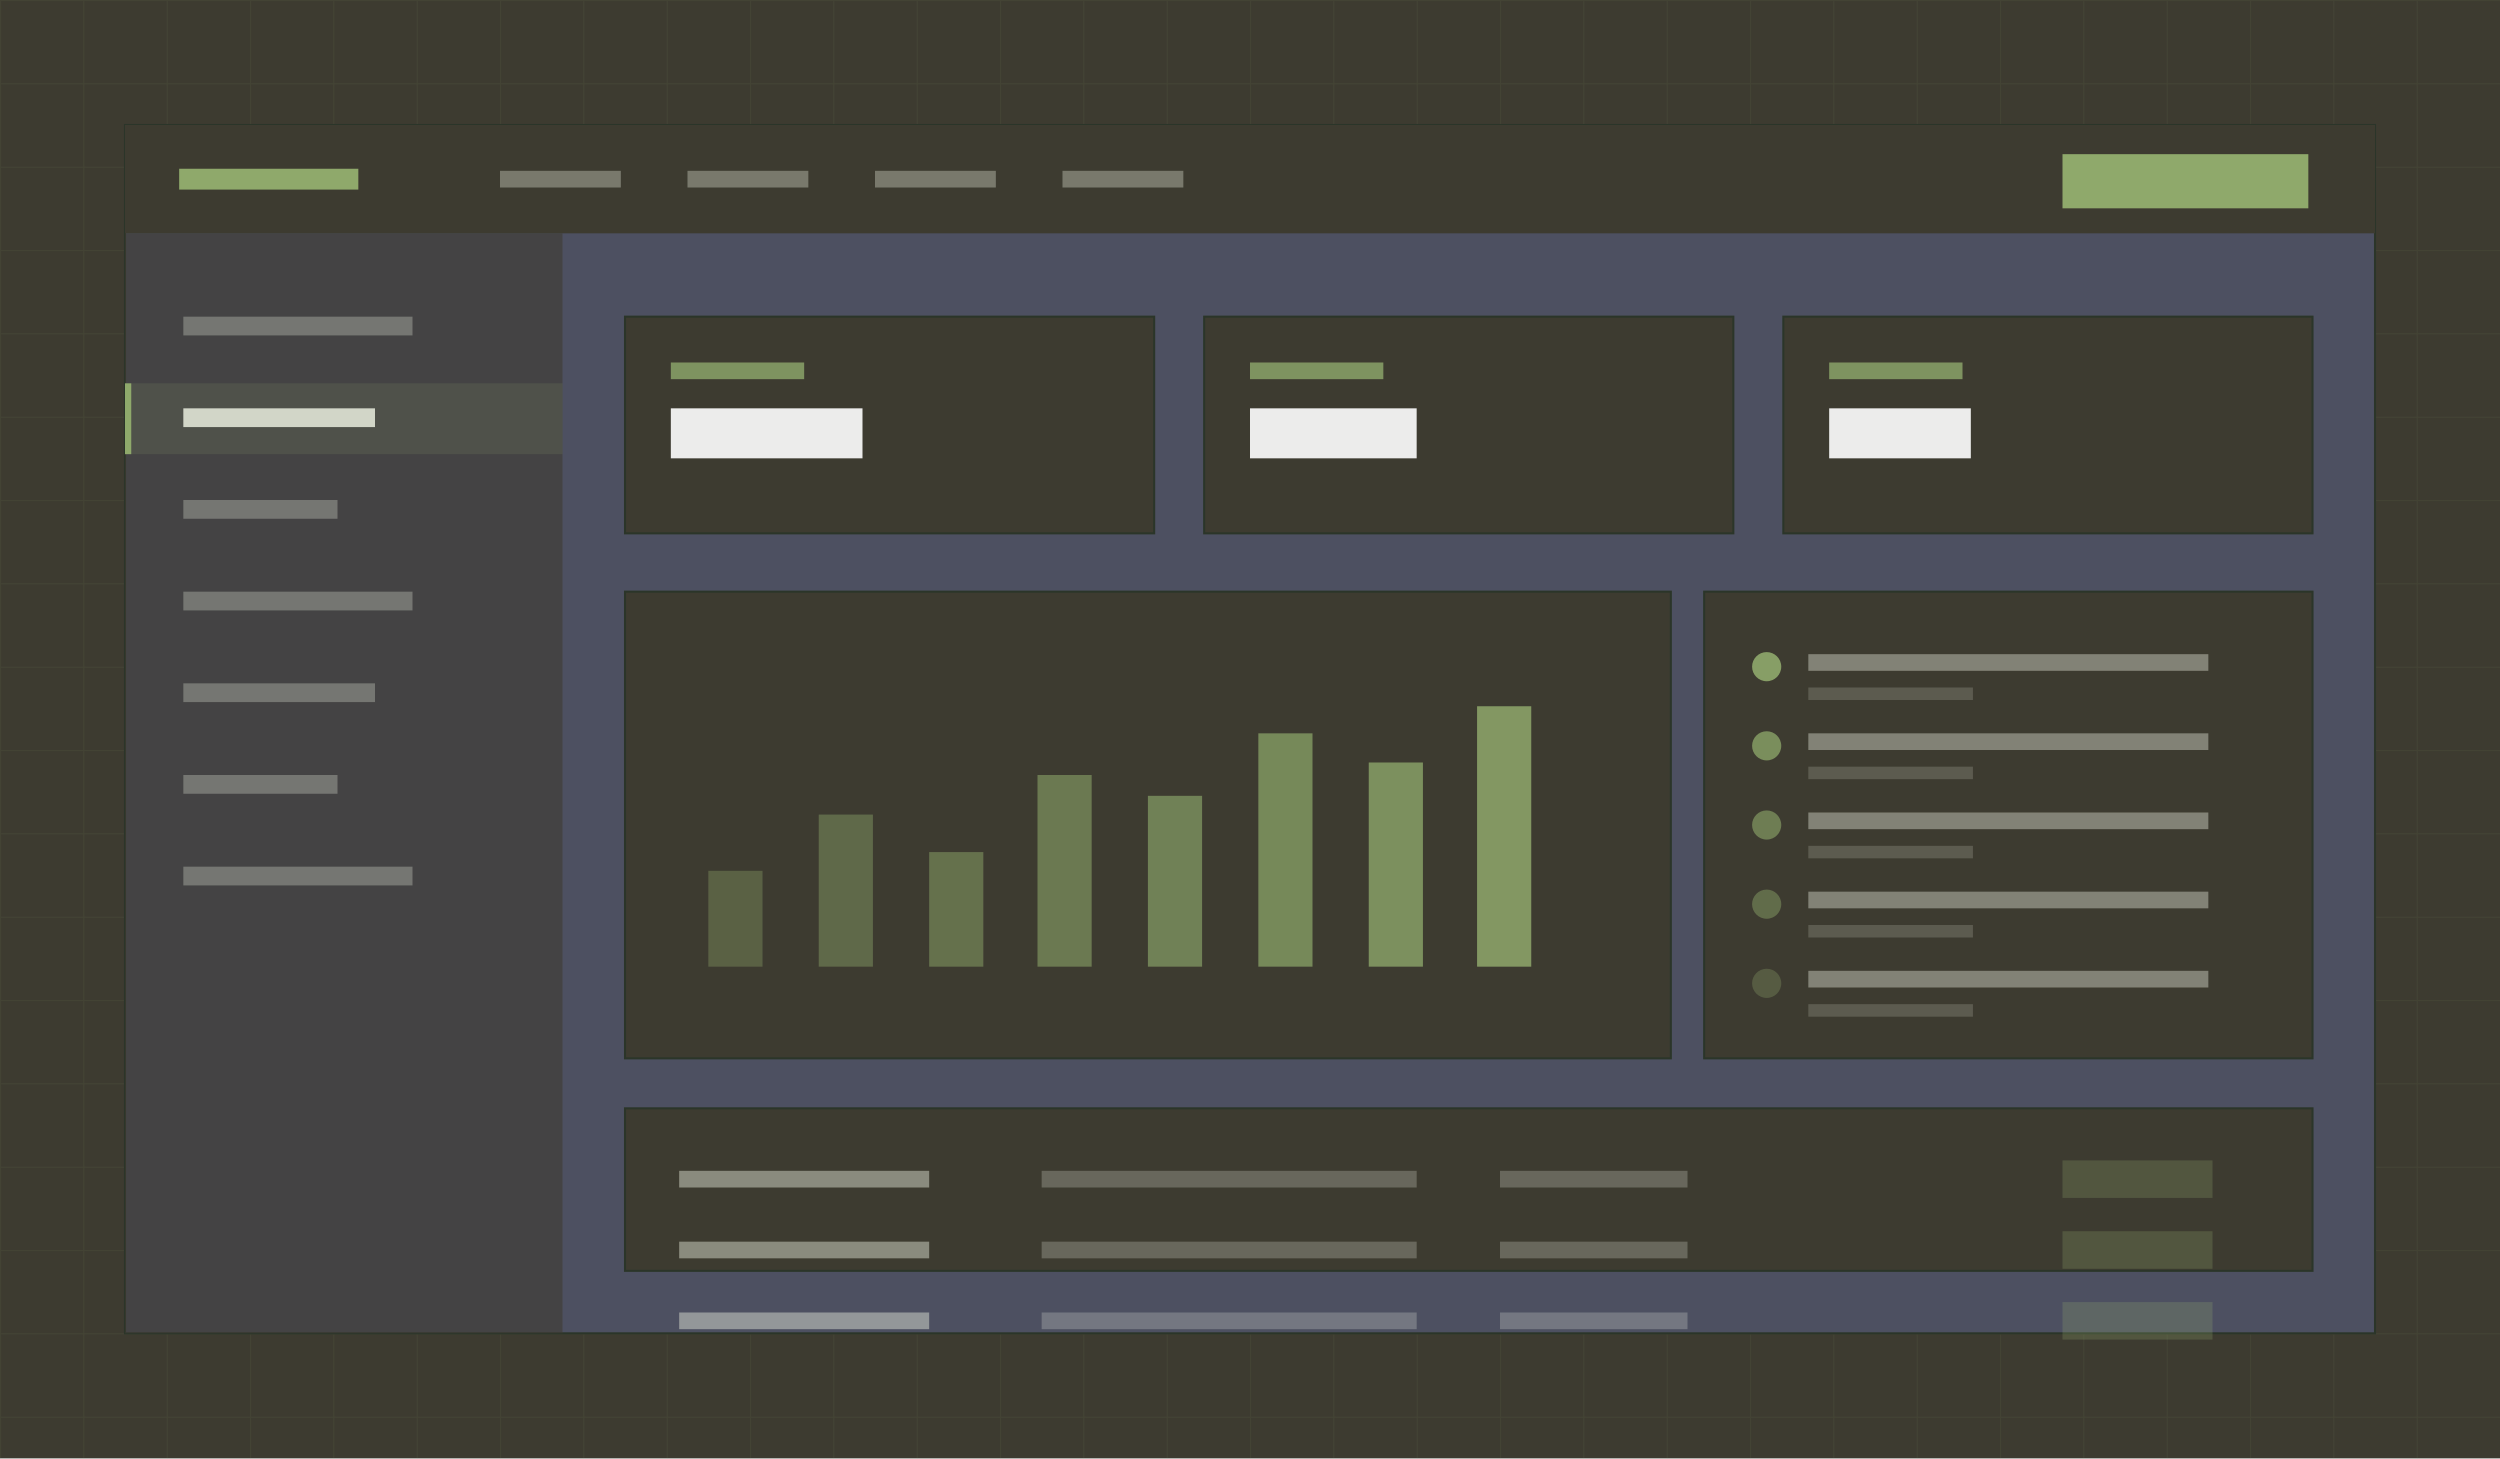
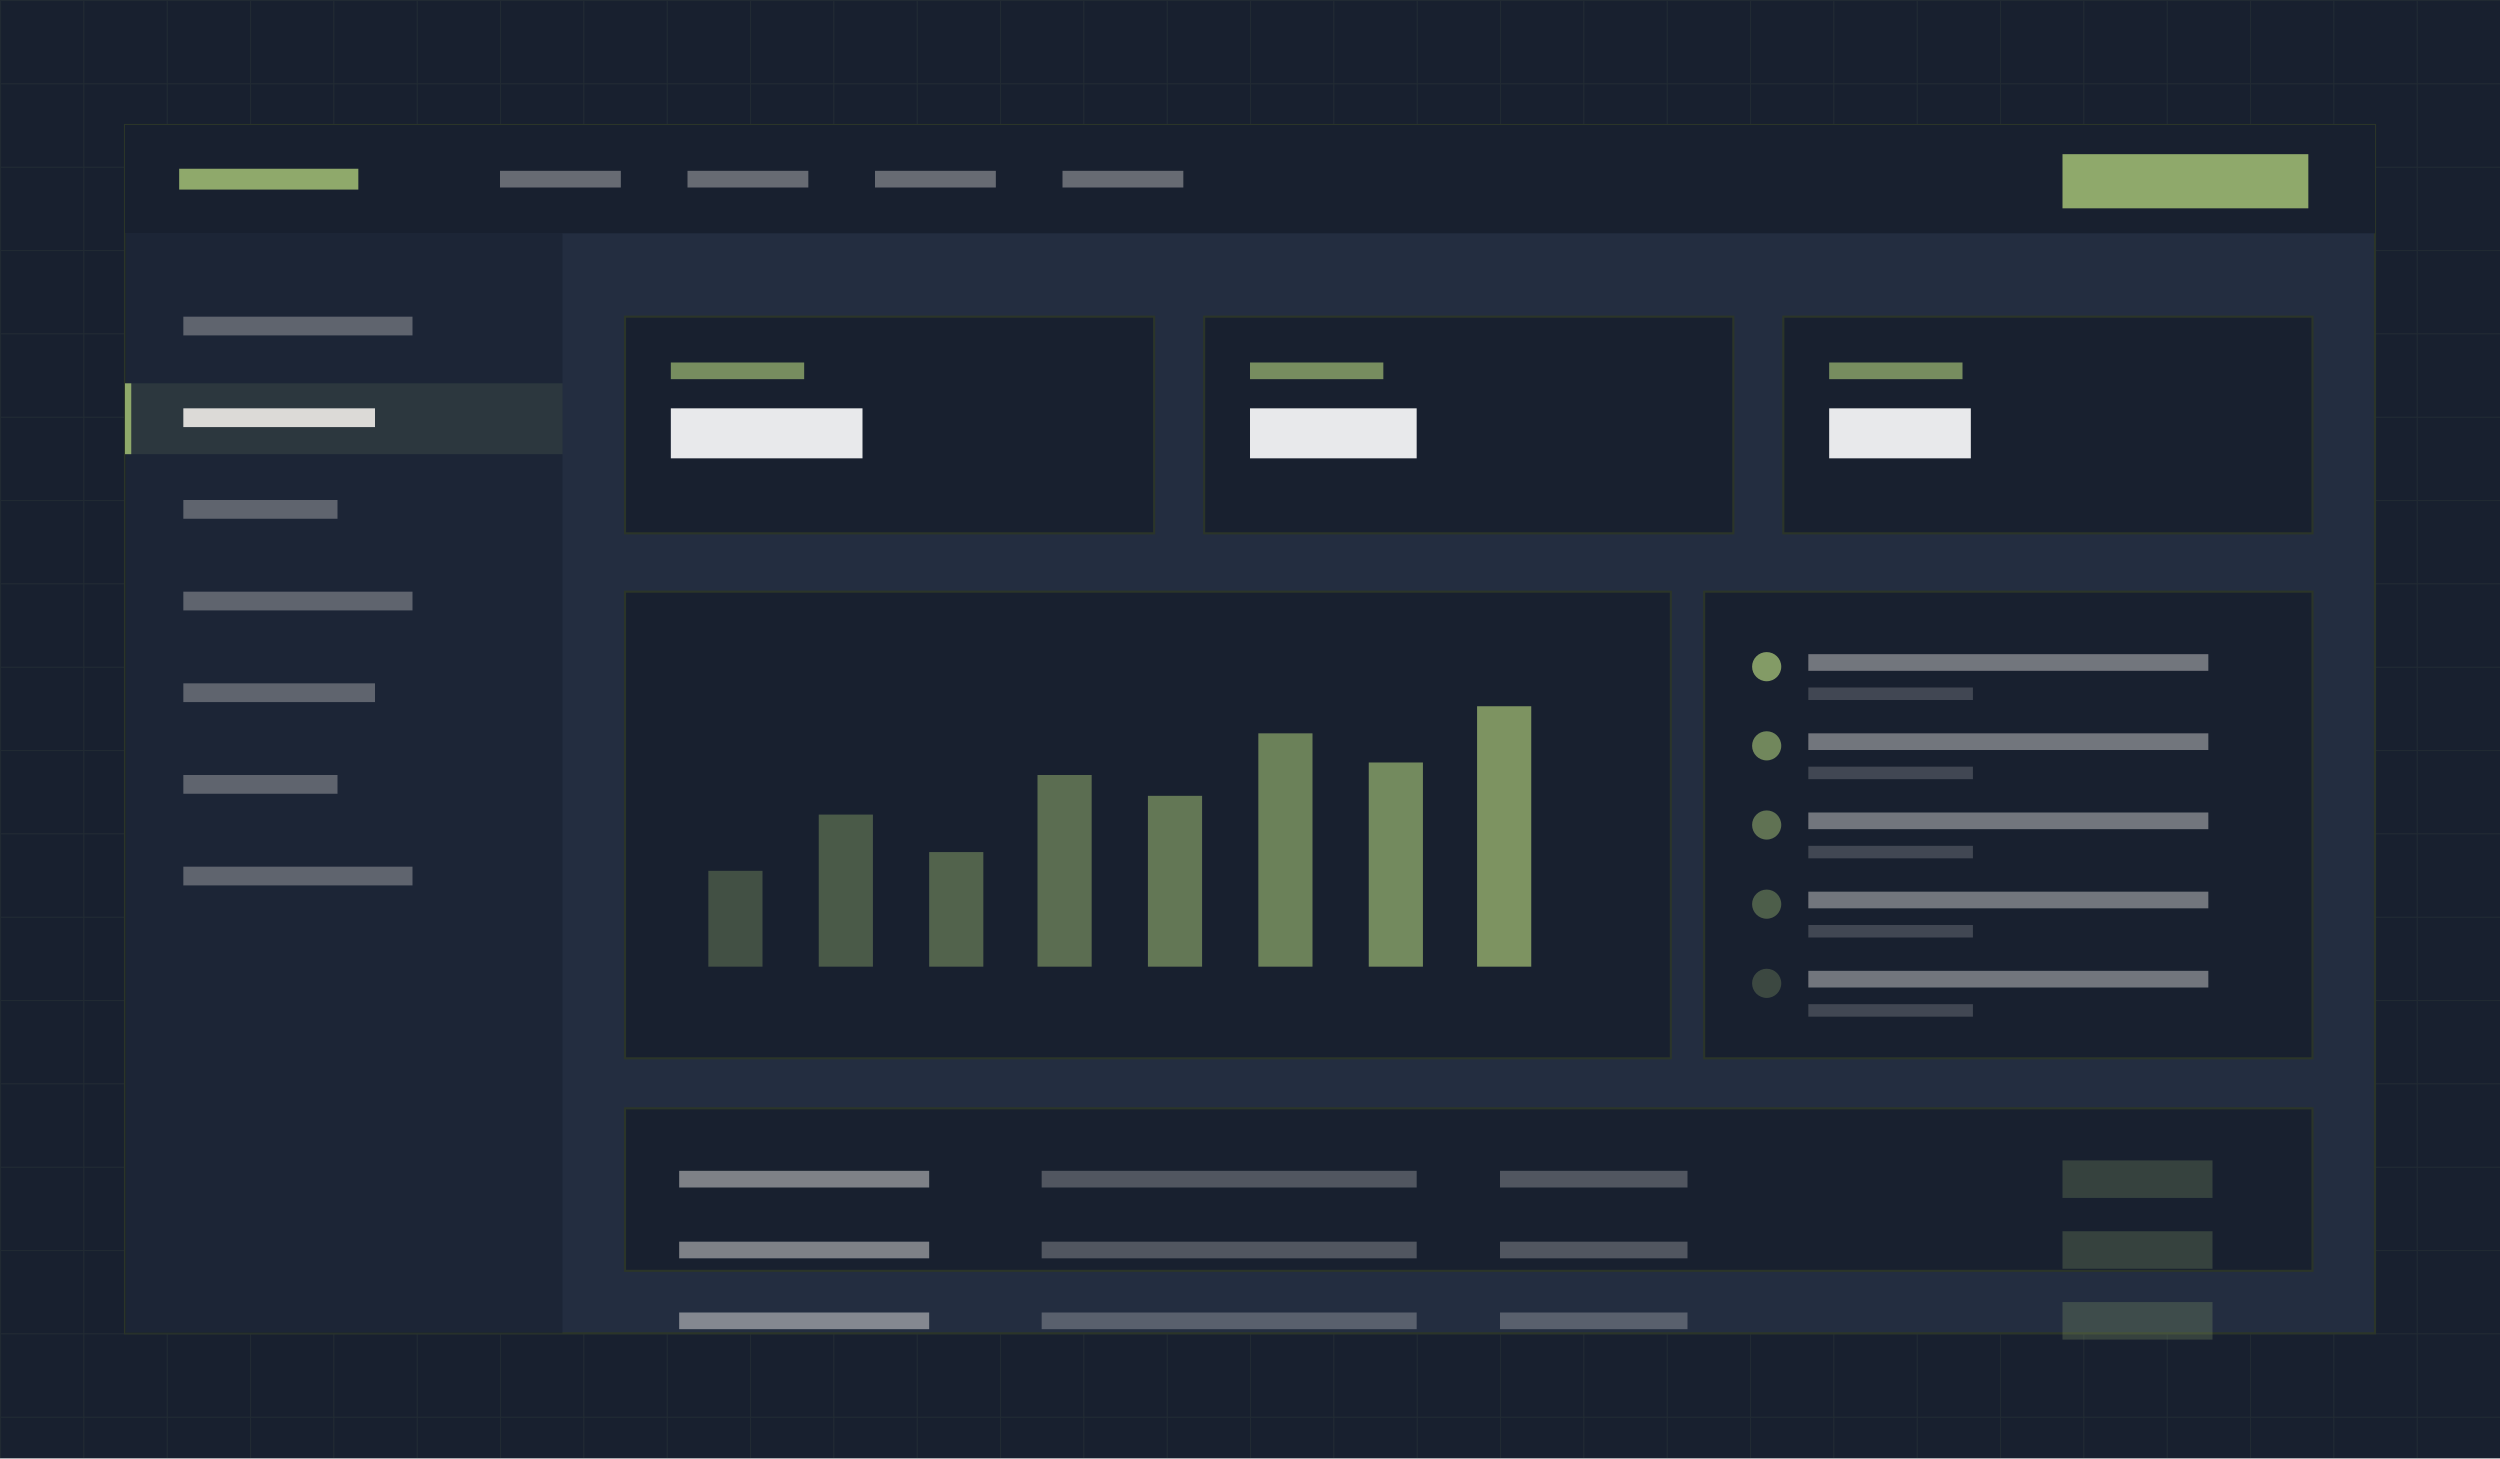
<svg xmlns="http://www.w3.org/2000/svg" viewBox="0 0 1200 700" width="1200" height="700" role="img" aria-label="TALLGRASS LANDSCAPE CO. — interface layout">
-   <rect width="1200" height="700" fill="#3D3B30" />
+   <rect width="1200" height="700" fill="#18202f" />
  <defs>
    <pattern id="g40" width="40" height="40" patternUnits="userSpaceOnUse">
      <path d="M 40 0 L 0 0 0 40" fill="none" stroke="#8fa96b" stroke-width="1" />
    </pattern>
  </defs>
  <rect width="1200" height="700" fill="url(#g40)" opacity="0.08" />
-   <rect x="60" y="60" width="1080" height="580" fill="#4D5061" stroke="#2b3529" />
-   <rect x="60" y="60" width="1080" height="52" fill="#3D3B30" />
+   <rect x="60" y="60" width="1080" height="580" fill="#232d40" stroke="#2b3529" />
+   <rect x="60" y="60" width="1080" height="52" fill="#18202f" />
  <rect x="86" y="81" width="86" height="10" fill="#8fa96b" />
-   <rect x="240" y="82" width="58" height="8" fill="#E9EDDE" opacity="0.35" />
-   <rect x="330" y="82" width="58" height="8" fill="#E9EDDE" opacity="0.35" />
-   <rect x="420" y="82" width="58" height="8" fill="#E9EDDE" opacity="0.35" />
-   <rect x="510" y="82" width="58" height="8" fill="#E9EDDE" opacity="0.35" />
+   <rect x="240" y="82" width="58" height="8" fill="#faf7f2" opacity="0.35" />
+   <rect x="330" y="82" width="58" height="8" fill="#faf7f2" opacity="0.35" />
+   <rect x="420" y="82" width="58" height="8" fill="#faf7f2" opacity="0.35" />
+   <rect x="510" y="82" width="58" height="8" fill="#faf7f2" opacity="0.35" />
  <rect x="990" y="74" width="118" height="26" fill="#8fa96b" />
-   <rect x="60" y="112" width="210" height="528" fill="#3D3B30" opacity="0.6" />
-   <rect x="88" y="152" width="110" height="9" fill="#E9EDDE" opacity="0.3" />
+   <rect x="60" y="112" width="210" height="528" fill="#18202f" opacity="0.6" />
+   <rect x="88" y="152" width="110" height="9" fill="#faf7f2" opacity="0.3" />
  <rect x="60" y="184" width="210" height="34" fill="#8fa96b" opacity="0.14" />
  <rect x="60" y="184" width="3" height="34" fill="#8fa96b" />
-   <rect x="88" y="196" width="92" height="9" fill="#E9EDDE" opacity="0.85" />
-   <rect x="88" y="240" width="74" height="9" fill="#E9EDDE" opacity="0.3" />
-   <rect x="88" y="284" width="110" height="9" fill="#E9EDDE" opacity="0.3" />
-   <rect x="88" y="328" width="92" height="9" fill="#E9EDDE" opacity="0.3" />
-   <rect x="88" y="372" width="74" height="9" fill="#E9EDDE" opacity="0.3" />
-   <rect x="88" y="416" width="110" height="9" fill="#E9EDDE" opacity="0.3" />
-   <rect x="300" y="152" width="254" height="104" fill="#3D3B30" stroke="#2b3529" />
+   <rect x="88" y="196" width="92" height="9" fill="#faf7f2" opacity="0.85" />
+   <rect x="88" y="240" width="74" height="9" fill="#faf7f2" opacity="0.3" />
+   <rect x="88" y="284" width="110" height="9" fill="#faf7f2" opacity="0.3" />
+   <rect x="88" y="328" width="92" height="9" fill="#faf7f2" opacity="0.3" />
+   <rect x="88" y="372" width="74" height="9" fill="#faf7f2" opacity="0.3" />
+   <rect x="88" y="416" width="110" height="9" fill="#faf7f2" opacity="0.3" />
+   <rect x="300" y="152" width="254" height="104" fill="#18202f" stroke="#2b3529" />
  <rect x="322" y="174" width="64" height="8" fill="#8fa96b" opacity="0.8" />
  <rect x="322" y="196" width="92" height="24" fill="#ffffff" opacity="0.9" />
-   <rect x="578" y="152" width="254" height="104" fill="#3D3B30" stroke="#2b3529" />
+   <rect x="578" y="152" width="254" height="104" fill="#18202f" stroke="#2b3529" />
  <rect x="600" y="174" width="64" height="8" fill="#8fa96b" opacity="0.8" />
  <rect x="600" y="196" width="80" height="24" fill="#ffffff" opacity="0.9" />
-   <rect x="856" y="152" width="254" height="104" fill="#3D3B30" stroke="#2b3529" />
+   <rect x="856" y="152" width="254" height="104" fill="#18202f" stroke="#2b3529" />
  <rect x="878" y="174" width="64" height="8" fill="#8fa96b" opacity="0.8" />
  <rect x="878" y="196" width="68" height="24" fill="#ffffff" opacity="0.9" />
-   <rect x="300" y="284" width="502" height="224" fill="#3D3B30" stroke="#2b3529" />
+   <rect x="300" y="284" width="502" height="224" fill="#18202f" stroke="#2b3529" />
  <rect x="340" y="418" width="26" height="46" fill="#8fa96b" opacity="0.35" />
  <rect x="393" y="391" width="26" height="73" fill="#8fa96b" opacity="0.42" />
  <rect x="446" y="409" width="26" height="55" fill="#8fa96b" opacity="0.49" />
  <rect x="498" y="372" width="26" height="92" fill="#8fa96b" opacity="0.56" />
  <rect x="551" y="382" width="26" height="82" fill="#8fa96b" opacity="0.63" />
  <rect x="604" y="352" width="26" height="112" fill="#8fa96b" opacity="0.70" />
  <rect x="657" y="366" width="26" height="98" fill="#8fa96b" opacity="0.77" />
  <rect x="709" y="339" width="26" height="125" fill="#8fa96b" opacity="0.84" />
-   <rect x="818" y="284" width="292" height="224" fill="#3D3B30" stroke="#2b3529" />
+   <rect x="818" y="284" width="292" height="224" fill="#18202f" stroke="#2b3529" />
  <circle cx="848" cy="320" r="7" fill="#8fa96b" opacity="0.90" />
-   <rect x="868" y="314" width="192" height="8" fill="#E9EDDE" opacity="0.4" />
-   <rect x="868" y="330" width="79" height="6" fill="#E9EDDE" opacity="0.18" />
+   <rect x="868" y="314" width="192" height="8" fill="#faf7f2" opacity="0.4" />
+   <rect x="868" y="330" width="79" height="6" fill="#faf7f2" opacity="0.18" />
  <circle cx="848" cy="358" r="7" fill="#8fa96b" opacity="0.75" />
-   <rect x="868" y="352" width="192" height="8" fill="#E9EDDE" opacity="0.4" />
-   <rect x="868" y="368" width="79" height="6" fill="#E9EDDE" opacity="0.18" />
+   <rect x="868" y="352" width="192" height="8" fill="#faf7f2" opacity="0.4" />
+   <rect x="868" y="368" width="79" height="6" fill="#faf7f2" opacity="0.18" />
  <circle cx="848" cy="396" r="7" fill="#8fa96b" opacity="0.60" />
-   <rect x="868" y="390" width="192" height="8" fill="#E9EDDE" opacity="0.4" />
-   <rect x="868" y="406" width="79" height="6" fill="#E9EDDE" opacity="0.18" />
+   <rect x="868" y="390" width="192" height="8" fill="#faf7f2" opacity="0.4" />
+   <rect x="868" y="406" width="79" height="6" fill="#faf7f2" opacity="0.18" />
  <circle cx="848" cy="434" r="7" fill="#8fa96b" opacity="0.45" />
-   <rect x="868" y="428" width="192" height="8" fill="#E9EDDE" opacity="0.4" />
-   <rect x="868" y="444" width="79" height="6" fill="#E9EDDE" opacity="0.18" />
+   <rect x="868" y="428" width="192" height="8" fill="#faf7f2" opacity="0.4" />
+   <rect x="868" y="444" width="79" height="6" fill="#faf7f2" opacity="0.18" />
  <circle cx="848" cy="472" r="7" fill="#8fa96b" opacity="0.30" />
-   <rect x="868" y="466" width="192" height="8" fill="#E9EDDE" opacity="0.4" />
-   <rect x="868" y="482" width="79" height="6" fill="#E9EDDE" opacity="0.18" />
-   <rect x="300" y="532" width="810" height="78" fill="#3D3B30" stroke="#2b3529" />
-   <rect x="326" y="562" width="120" height="8" fill="#E9EDDE" opacity="0.45" />
-   <rect x="500" y="562" width="180" height="8" fill="#E9EDDE" opacity="0.25" />
-   <rect x="720" y="562" width="90" height="8" fill="#E9EDDE" opacity="0.25" />
+   <rect x="868" y="466" width="192" height="8" fill="#faf7f2" opacity="0.4" />
+   <rect x="868" y="482" width="79" height="6" fill="#faf7f2" opacity="0.18" />
+   <rect x="300" y="532" width="810" height="78" fill="#18202f" stroke="#2b3529" />
+   <rect x="326" y="562" width="120" height="8" fill="#faf7f2" opacity="0.45" />
+   <rect x="500" y="562" width="180" height="8" fill="#faf7f2" opacity="0.25" />
+   <rect x="720" y="562" width="90" height="8" fill="#faf7f2" opacity="0.25" />
  <rect x="990" y="557" width="72" height="18" fill="#8fa96b" opacity="0.25" />
-   <rect x="326" y="596" width="120" height="8" fill="#E9EDDE" opacity="0.45" />
-   <rect x="500" y="596" width="180" height="8" fill="#E9EDDE" opacity="0.25" />
-   <rect x="720" y="596" width="90" height="8" fill="#E9EDDE" opacity="0.25" />
+   <rect x="326" y="596" width="120" height="8" fill="#faf7f2" opacity="0.45" />
+   <rect x="500" y="596" width="180" height="8" fill="#faf7f2" opacity="0.25" />
+   <rect x="720" y="596" width="90" height="8" fill="#faf7f2" opacity="0.25" />
  <rect x="990" y="591" width="72" height="18" fill="#8fa96b" opacity="0.25" />
-   <rect x="326" y="630" width="120" height="8" fill="#E9EDDE" opacity="0.45" />
-   <rect x="500" y="630" width="180" height="8" fill="#E9EDDE" opacity="0.25" />
-   <rect x="720" y="630" width="90" height="8" fill="#E9EDDE" opacity="0.25" />
+   <rect x="326" y="630" width="120" height="8" fill="#faf7f2" opacity="0.45" />
+   <rect x="500" y="630" width="180" height="8" fill="#faf7f2" opacity="0.25" />
+   <rect x="720" y="630" width="90" height="8" fill="#faf7f2" opacity="0.25" />
  <rect x="990" y="625" width="72" height="18" fill="#8fa96b" opacity="0.25" />
</svg>
